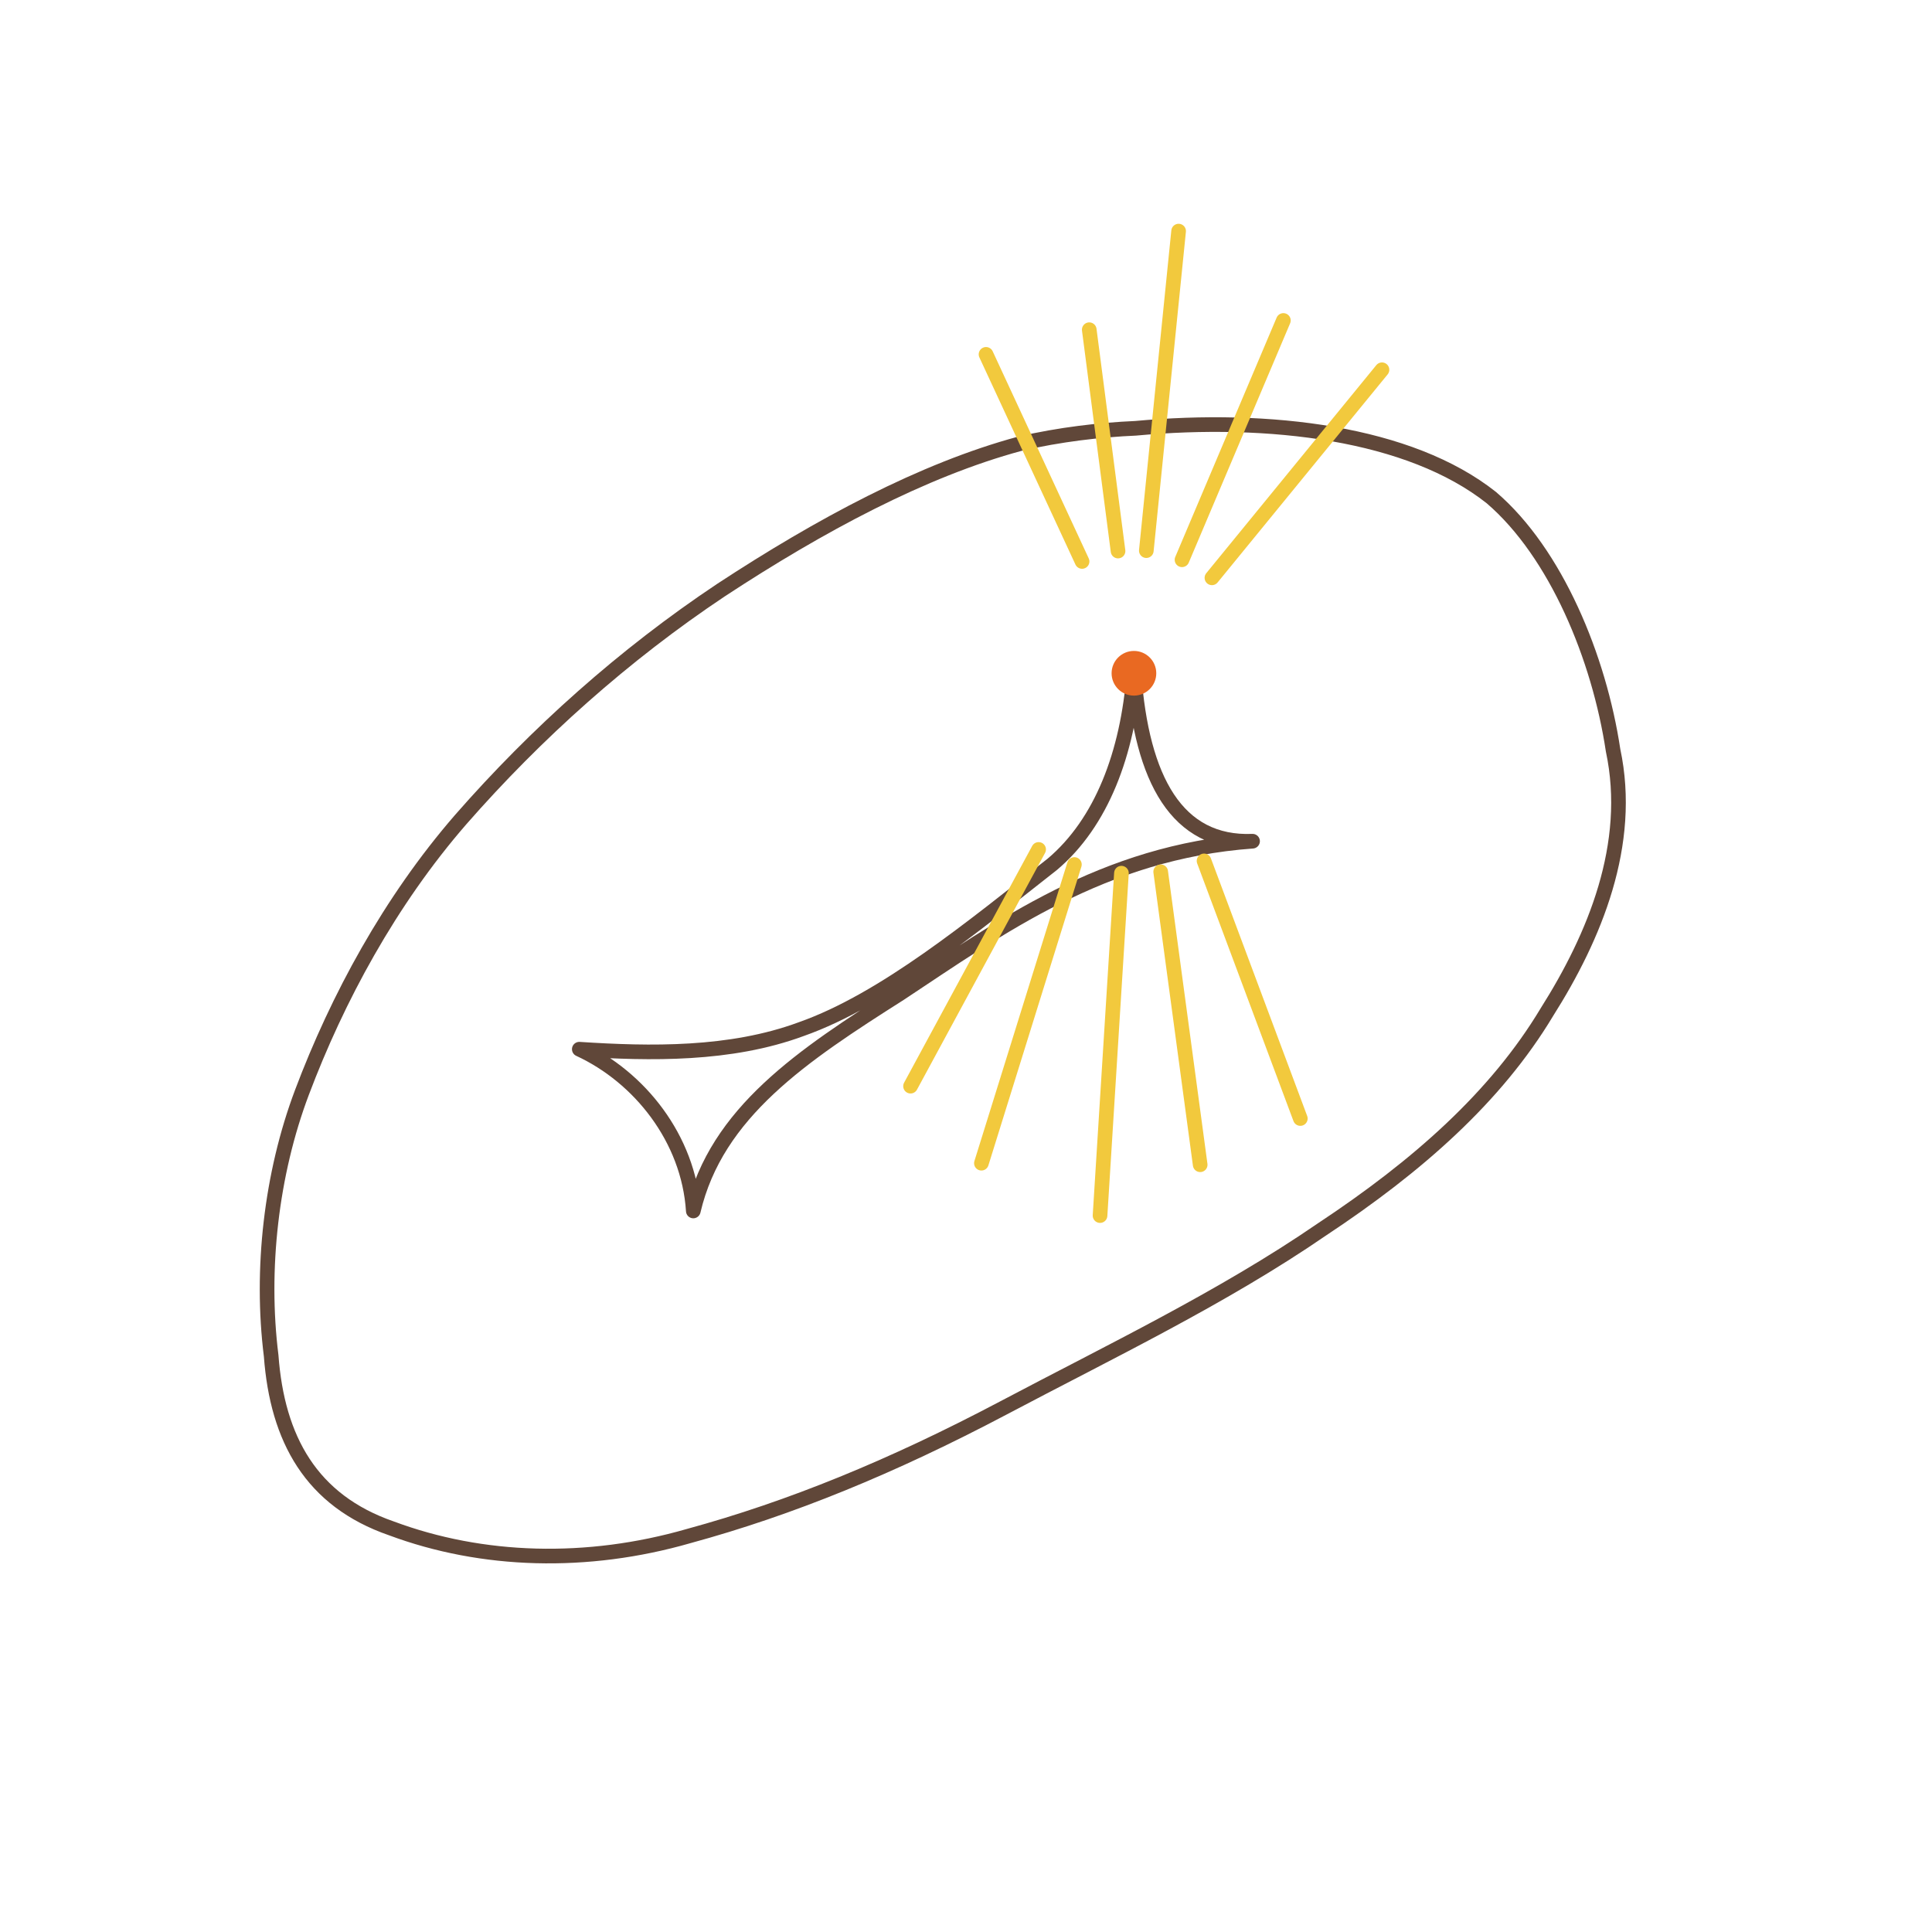
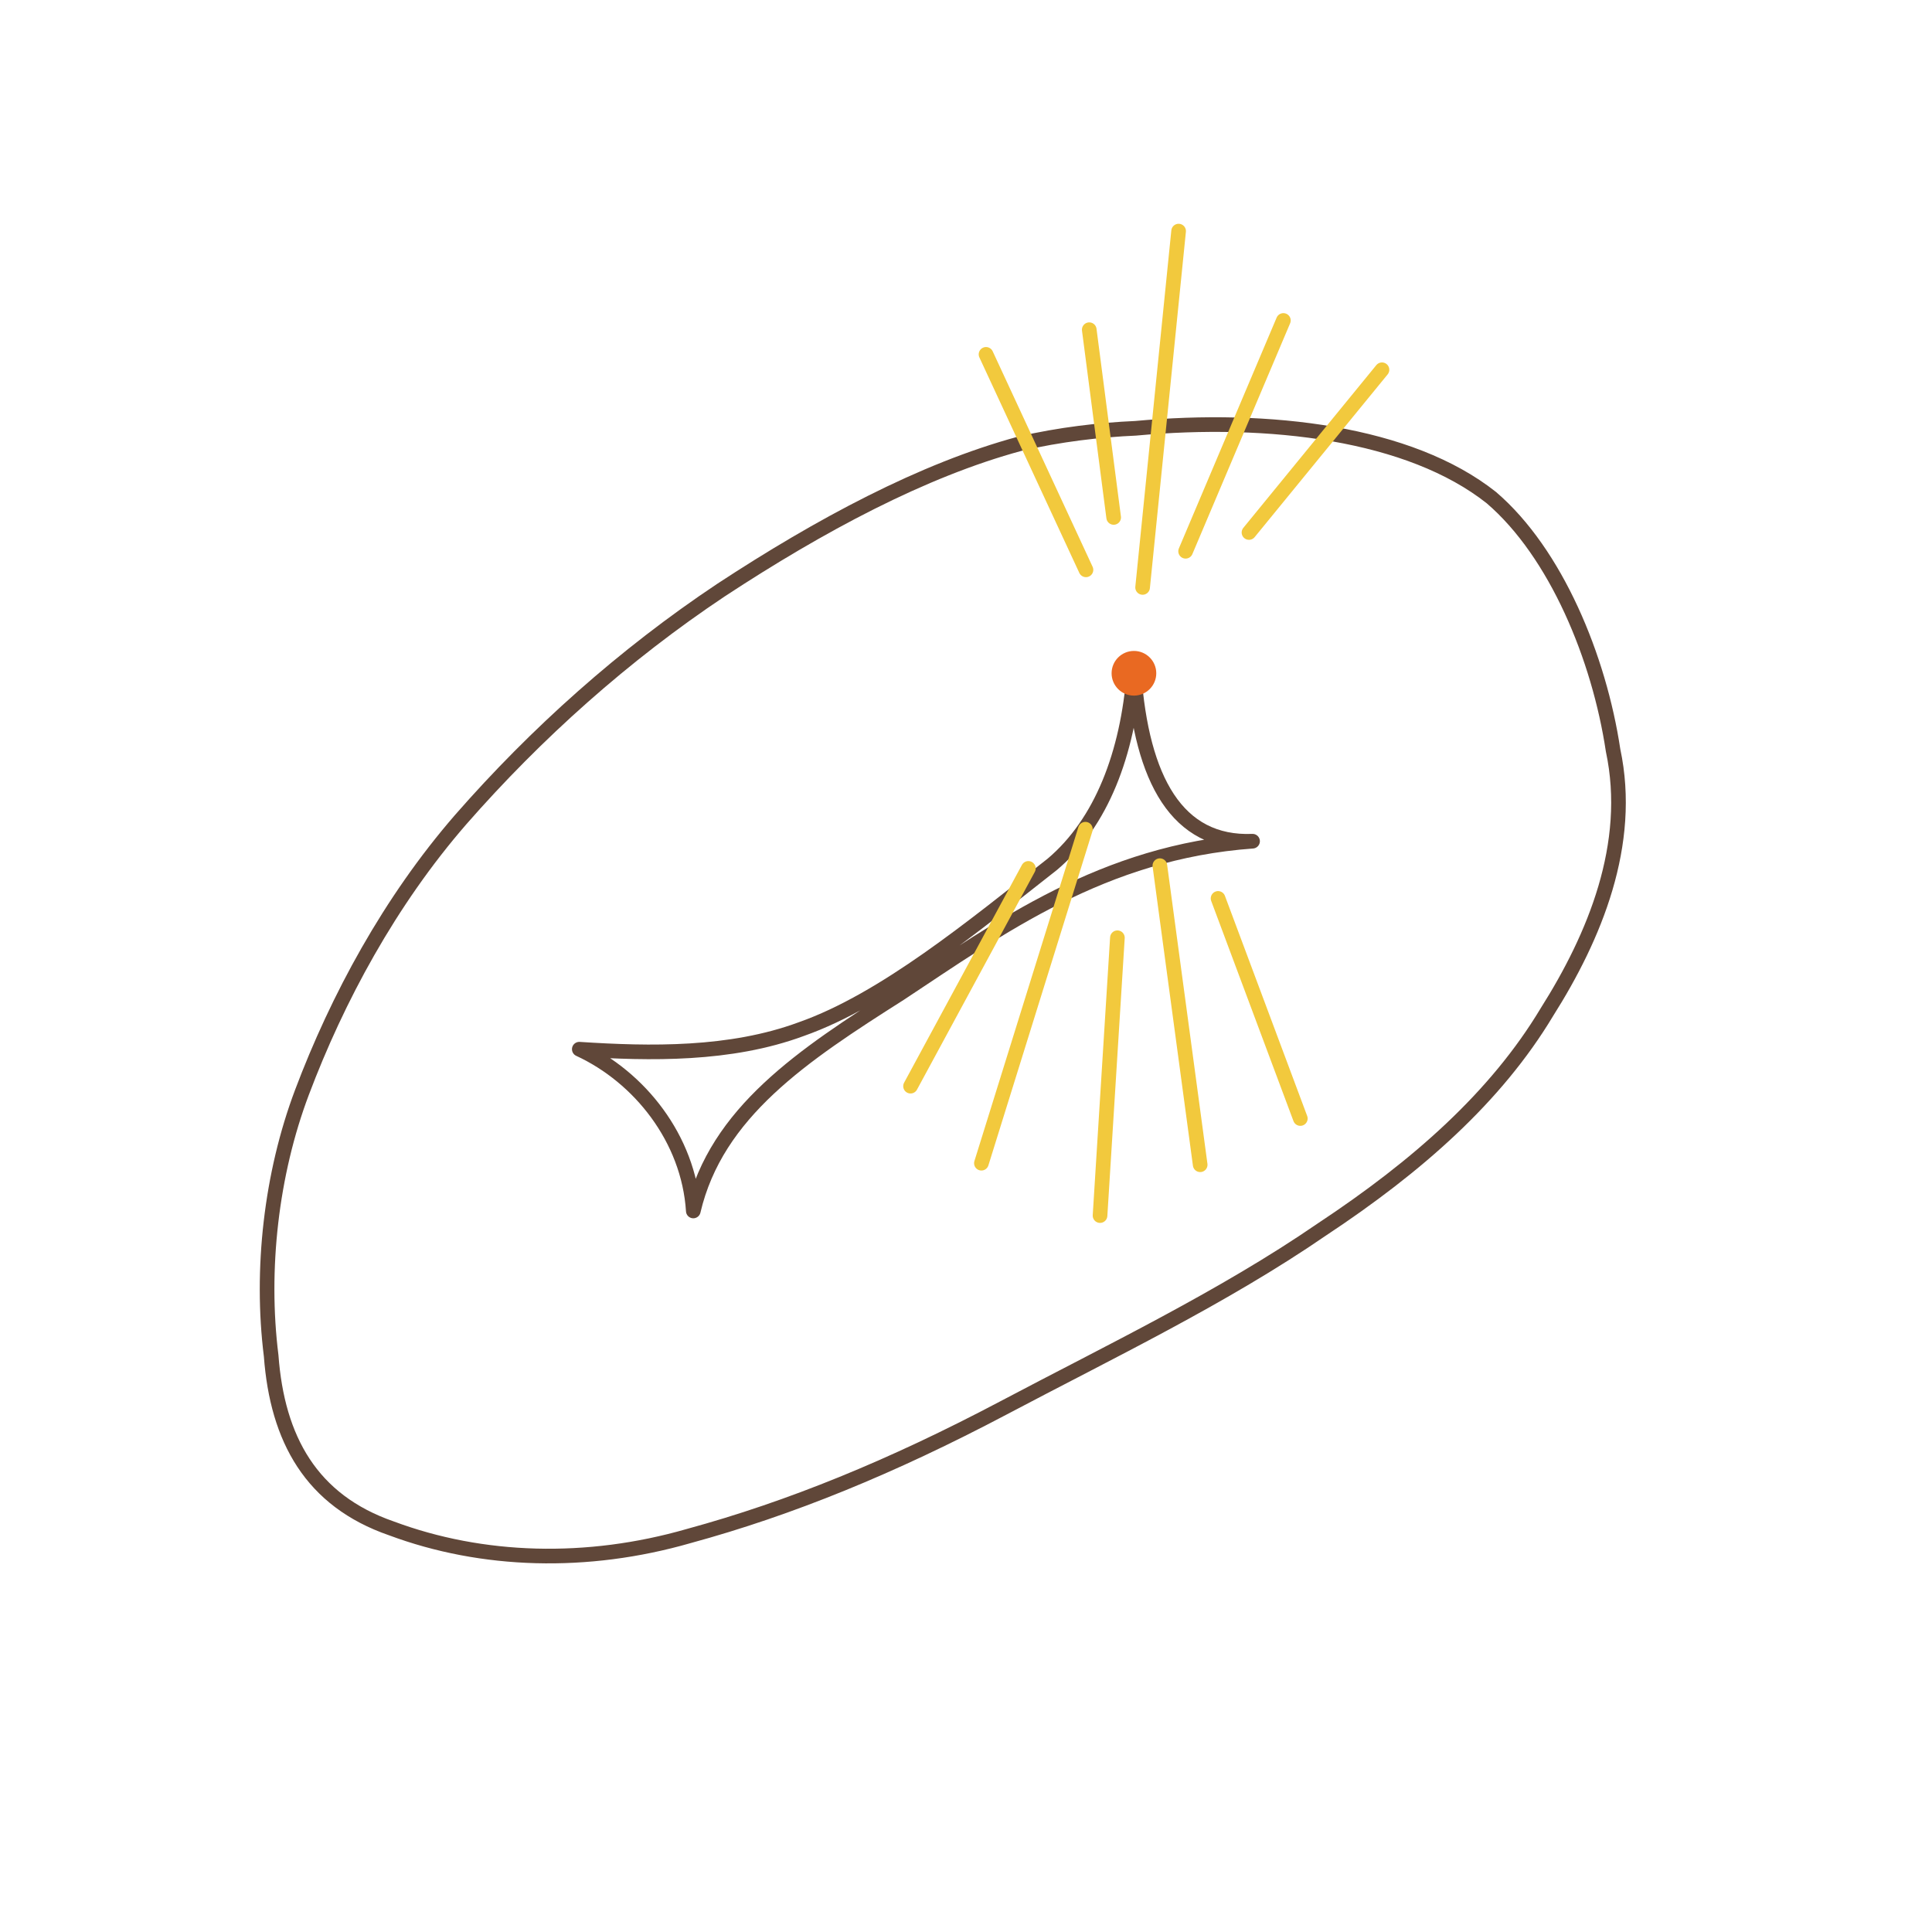
<svg xmlns="http://www.w3.org/2000/svg" viewBox="0 0 1254 1254" width="1254" height="1254" role="img" aria-labelledby="title description">
  <g fill="none" stroke="#604739" stroke-width="9.5" stroke-linecap="round" stroke-linejoin="round">
    <path d="M 737 278       C 824 270 915 281 968 323       C 1010 359 1038 427 1047 487       C 1060 548 1035 608 1004 657       C 971 712 920 757 858 798       C 794 842 721 877 651 914       C 579 952 513 979 447 997       C 381 1016 313 1014 254 992       C 202 974 180 934 176 880       C 169 824 176 762 196 709       C 219 648 253 585 299 532       C 348 476 405 425 468 383       C 532 341 599 305 662 288       C 688 282 714 279 737 278 Z" />
    <path d="M 736 437       C 732 489 715 534 683 561       C 632 601 574 649 520 668       C 474 685 422 684 376 681       C 415 699 447 739 450 786       C 465 722 521 685 584 645       C 649 602 716 553 813 546       C 764 548 741 506 736 437 Z" />
  </g>
  <g transform="translate(736 437)" fill="none" stroke="#f2c93d" stroke-width="9.5" stroke-linecap="round">
    <g aria-label="上側の黄色い線分">
-       <line x1="80" y1="0" x2="228.178" y2="0" transform="rotate(-114.8804)" />
-       <line x1="80" y1="0" x2="224.878" y2="0" transform="rotate(-97.40944)" />
-       <line x1="80" y1="0" x2="288.461" y2="0" transform="rotate(-84.23011)" />
-       <line x1="80" y1="0" x2="248.697" y2="0" transform="rotate(-67.04342)" />
-       <line x1="80" y1="0" x2="254.421" y2="0" transform="rotate(-50.74228)" />
+       <line x1="74" y1="0" x2="228.178" y2="0" transform="rotate(-114.8804)" />
+       <line x1="102" y1="0" x2="224.878" y2="0" transform="rotate(-97.40944)" />
+       <line x1="56" y1="0" x2="288.461" y2="0" transform="rotate(-84.23011)" />
+       <line x1="86" y1="0" x2="248.697" y2="0" transform="rotate(-67.04342)" />
+       <line x1="118" y1="0" x2="254.421" y2="0" transform="rotate(-50.74228)" />
    </g>
    <g aria-label="下側の黄色い線分">
-       <line x1="130" y1="0" x2="304.711" y2="0" transform="rotate(118.4154)" />
-       <line x1="130" y1="0" x2="333.054" y2="0" transform="rotate(107.2924)" />
-       <line x1="130" y1="0" x2="352.687" y2="0" transform="rotate(93.57633)" />
-       <line x1="130" y1="0" x2="321.885" y2="0" transform="rotate(82.32302)" />
-       <line x1="130" y1="0" x2="308.521" y2="0" transform="rotate(69.50916)" />
+       <line x1="144" y1="0" x2="304.711" y2="0" transform="rotate(118.4154)" />
+       <line x1="106" y1="0" x2="333.054" y2="0" transform="rotate(107.2924)" />
+       <line x1="172" y1="0" x2="352.687" y2="0" transform="rotate(93.57633)" />
+       <line x1="126" y1="0" x2="321.885" y2="0" transform="rotate(82.32302)" />
+       <line x1="156" y1="0" x2="308.521" y2="0" transform="rotate(69.50916)" />
    </g>
  </g>
  <circle cx="736" cy="437" r="14.5" fill="#e96922" />
</svg>
